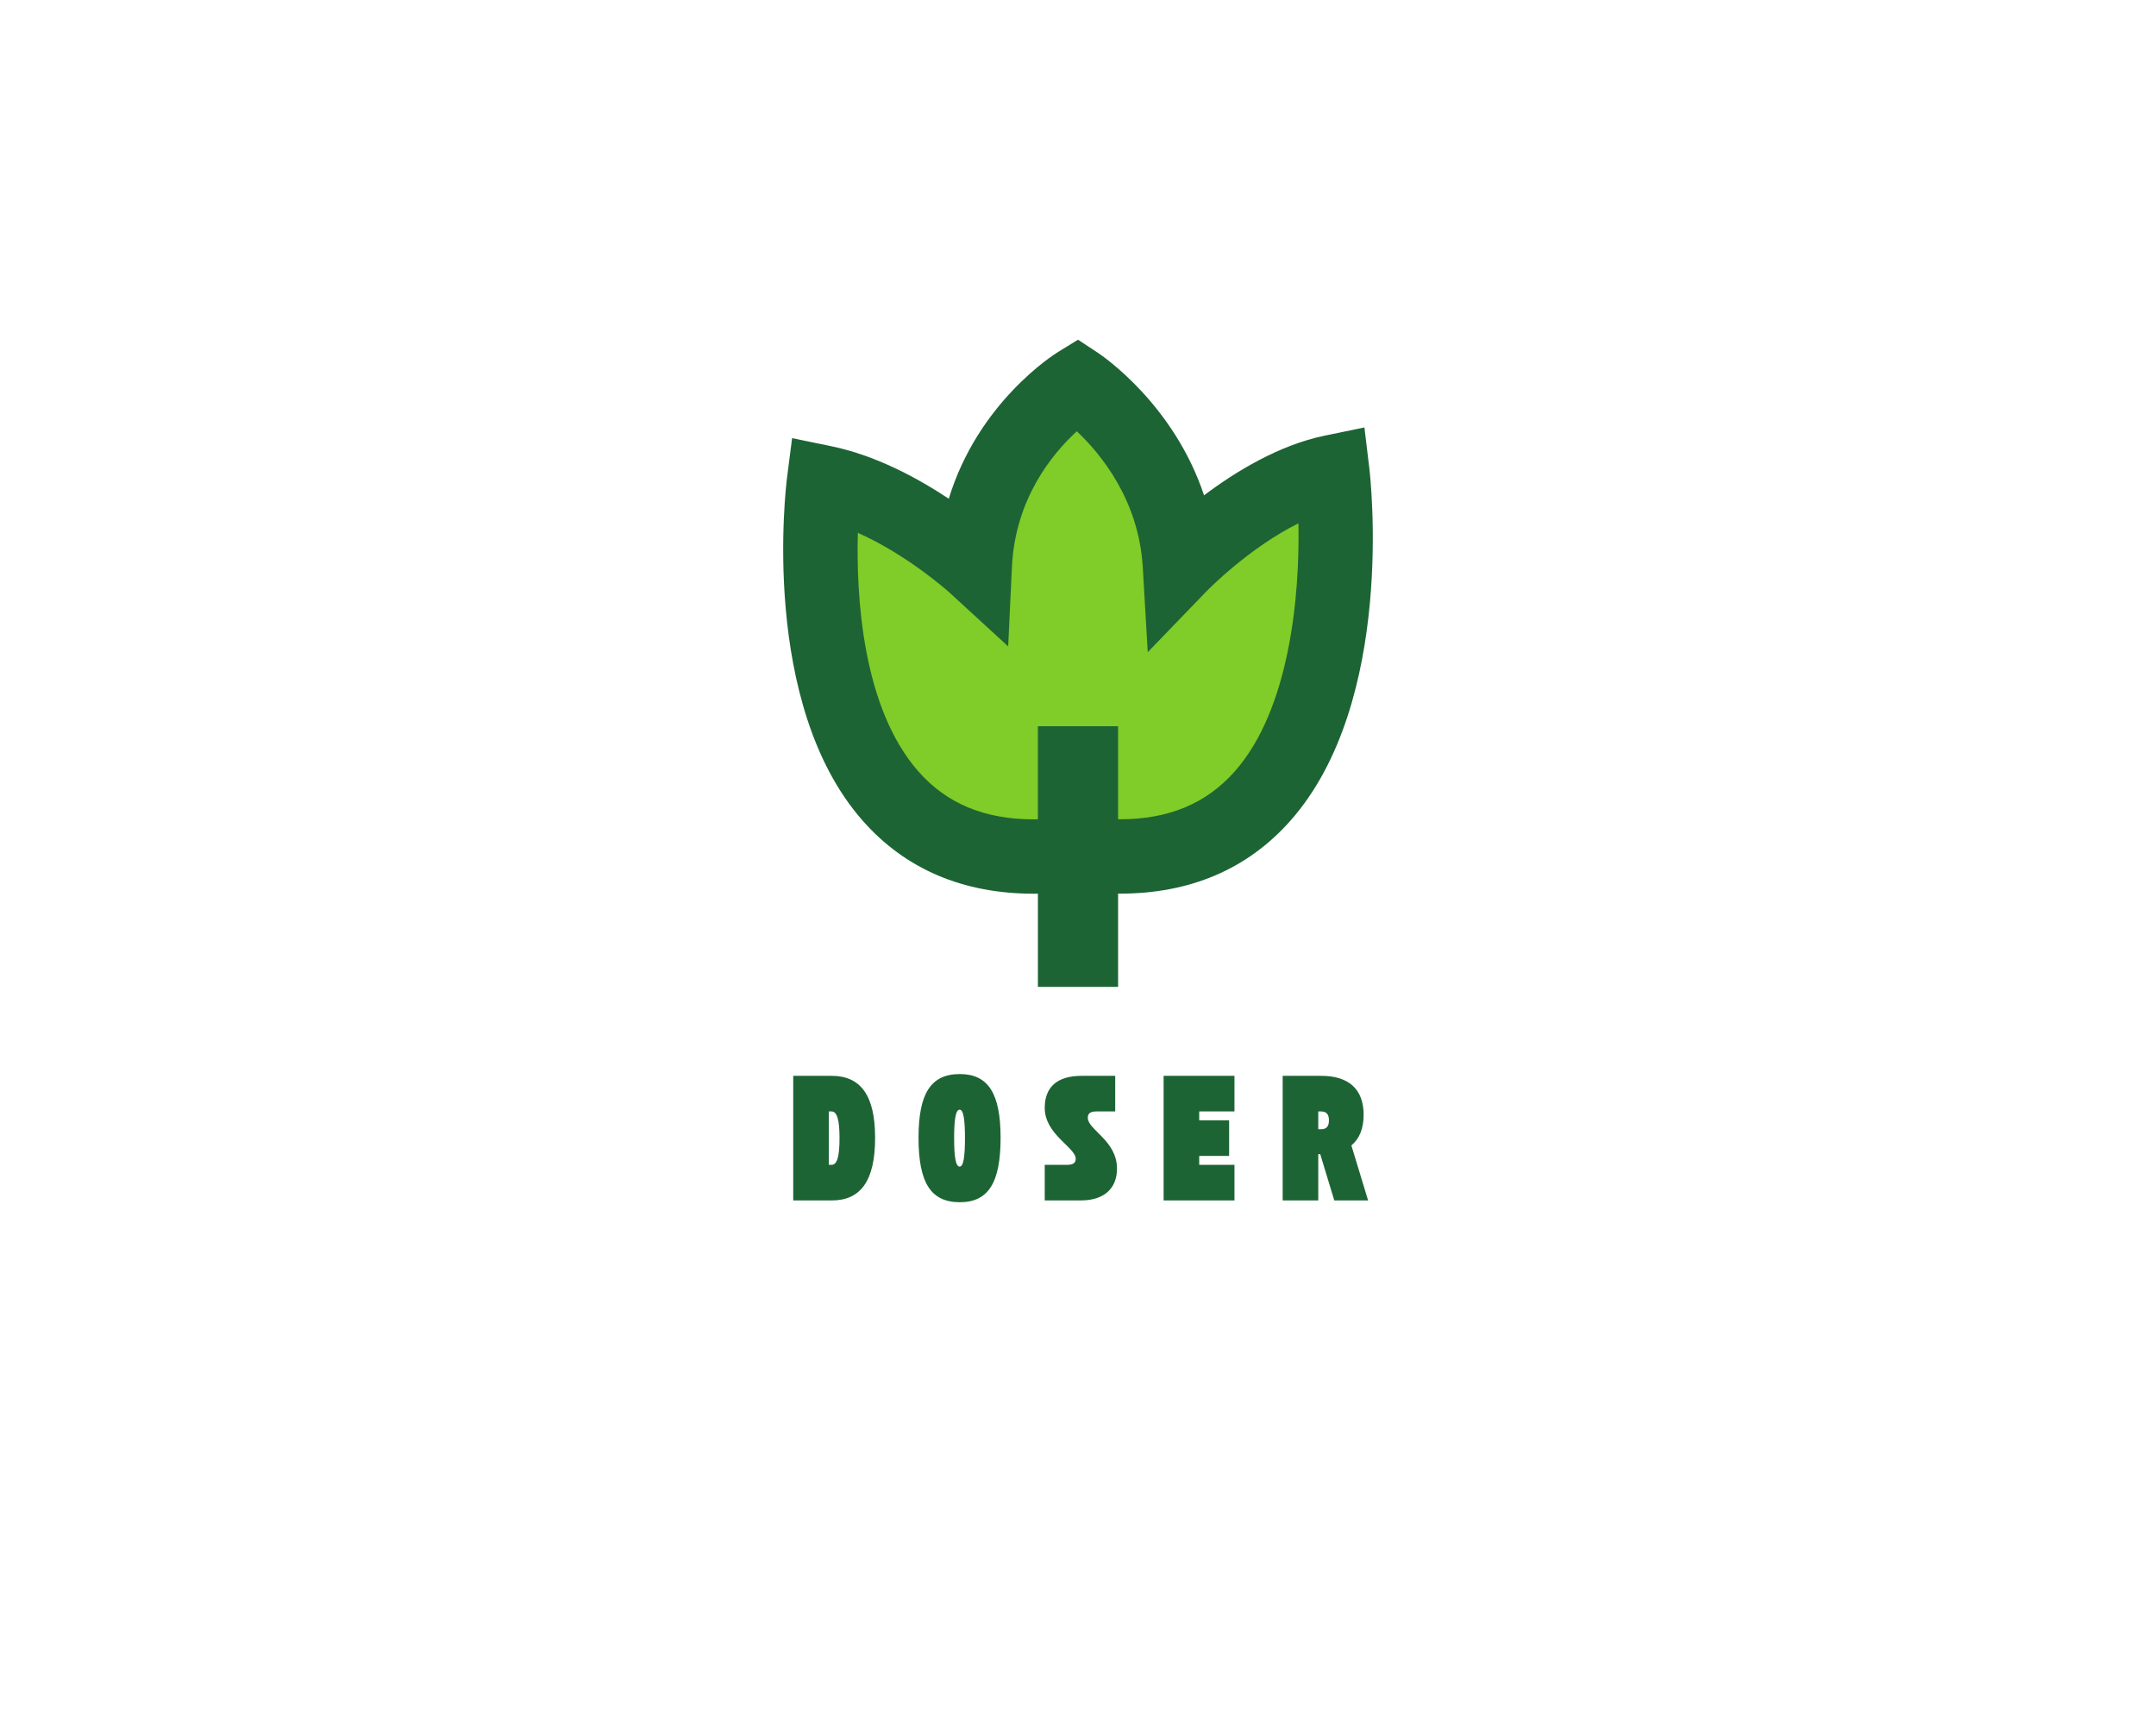
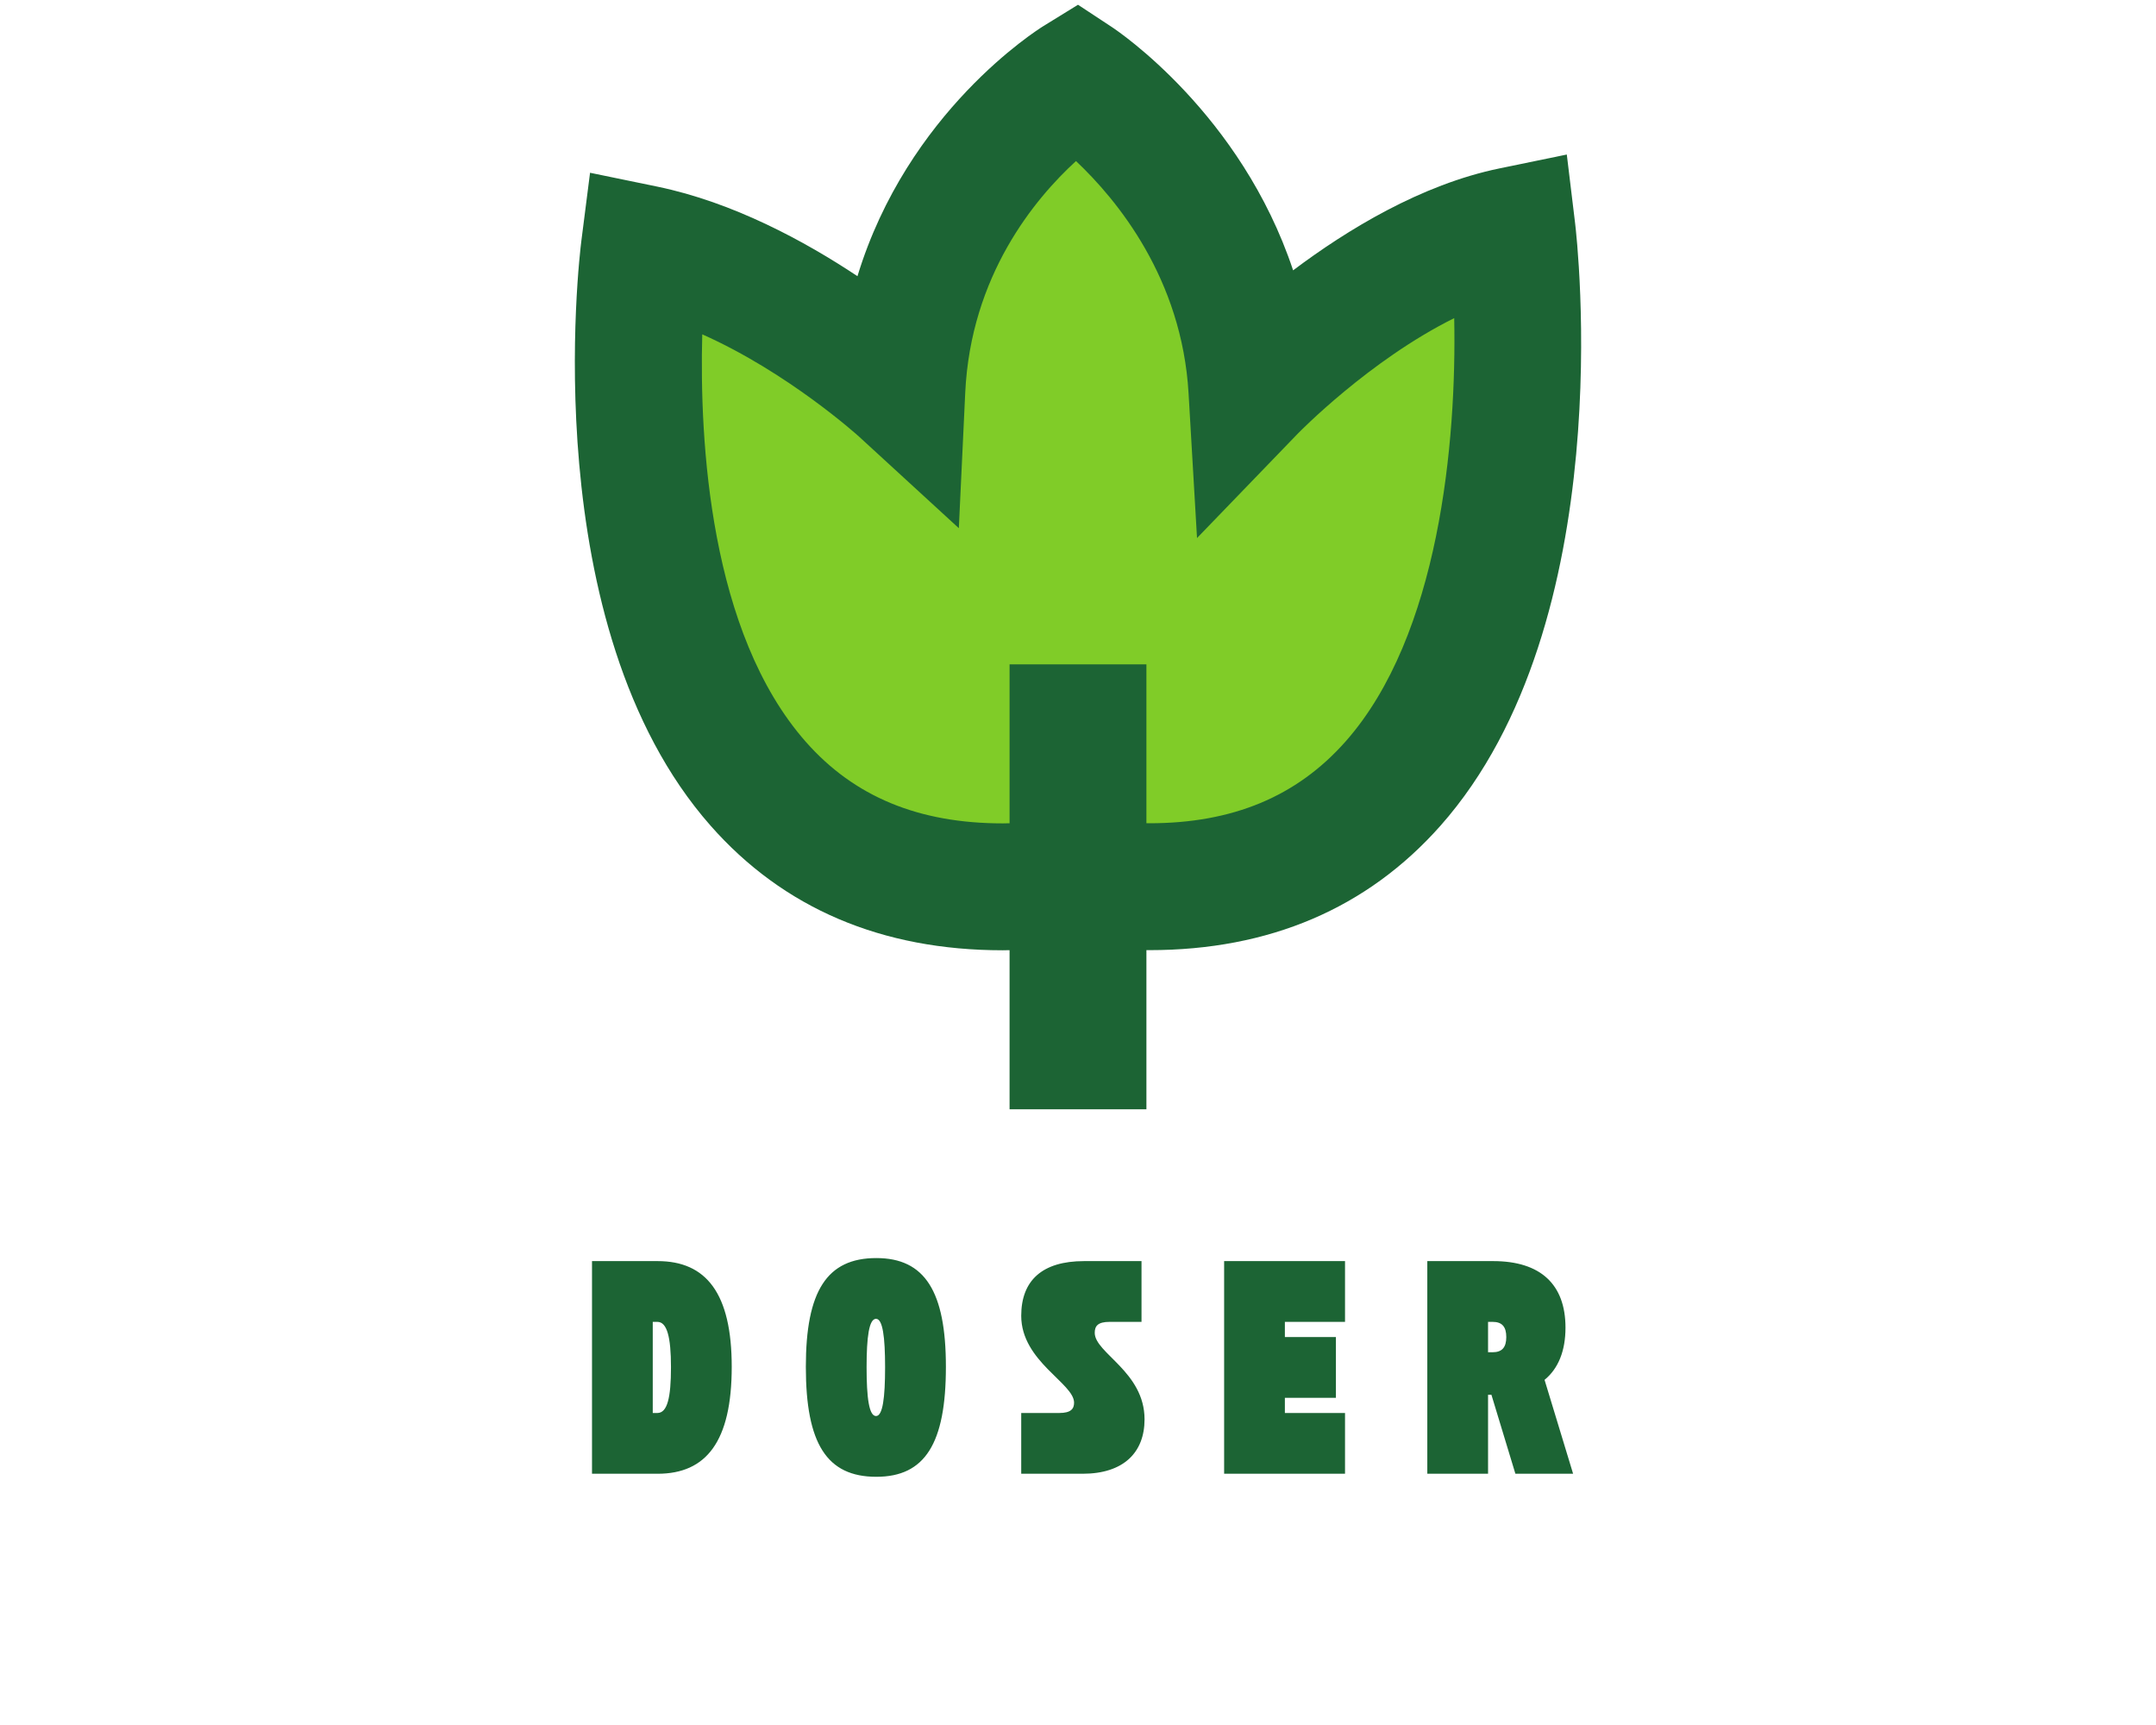
- <svg xmlns="http://www.w3.org/2000/svg" version="1.1" width="1280" height="1024" viewBox="0 0 1280 1024" xml:space="preserve">
+ <svg xmlns="http://www.w3.org/2000/svg" version="1.1" width="1280" height="1024" viewBox="350 200 580 600" xml:space="preserve">
  <defs>
</defs>
  <g transform="matrix(1 0 0 1 640 512)" id="background-logo">
    <rect style="stroke: none; stroke-width: 0; stroke-dasharray: none; stroke-linecap: butt; stroke-dashoffset: 0; stroke-linejoin: miter; stroke-miterlimit: 4; fill: rgb(255,255,255); fill-opacity: 0; fill-rule: nonzero; opacity: 1;" paint-order="stroke" x="-640" y="-512" rx="0" ry="0" width="1280" height="1024" />
  </g>
  <g transform="matrix(1.921154 0 0 1.921154 640 393.7427)" id="logo-logo">
    <g style="" paint-order="stroke">
      <g transform="matrix(0.215012 0 0 -0.215012 -0.001127291 -13.32571)">
        <path style="stroke: none; stroke-width: 1; stroke-dasharray: none; stroke-linecap: butt; stroke-dashoffset: 0; stroke-linejoin: miter; stroke-miterlimit: 4; fill: rgb(128,204,40); fill-rule: nonzero; opacity: 1;" paint-order="stroke" transform=" translate(-1595.412, -1487.949)" d="M 1960.99 1700.83 C 1848.3 1677.61 1741.88 1566.76 1741.88 1566.76 C 1732.02 1737.09 1594.48 1827.65 1594.48 1827.65 C 1594.48 1827.65 1455.34 1741.86 1447.07 1566.76 C 1447.07 1566.76 1342.87 1662.34 1230.19 1685.57 C 1230.19 1685.57 1154.19 1090.07 1594.47 1152.89 C 1594.47 1152.89 1594.48 1152.89 1594.49 1152.89 C 2034.77 1090.07 1960.99 1700.83 1960.99 1700.83" stroke-linecap="round" />
      </g>
      <g transform="matrix(0.215012 0 0 -0.215012 0 0)">
        <path style="stroke: none; stroke-width: 1; stroke-dasharray: none; stroke-linecap: butt; stroke-dashoffset: 0; stroke-linejoin: miter; stroke-miterlimit: 4; fill: rgb(28,100,52); fill-rule: nonzero; opacity: 1;" paint-order="stroke" transform=" translate(-1595.417, -1425.971)" d="M 1820.64 1270.51 C 1779.64 1224.26 1725.63 1201.78 1655.5 1201.78 L 1655.48 1201.78 C 1654.67 1201.78 1653.84 1201.82 1653.03 1201.83 L 1653.03 1335.56 L 1537.79 1335.56 L 1537.79 1201.78 C 1535.9 1201.75 1533.97 1201.67 1532.1 1201.67 C 1461.24 1201.67 1406.98 1224.12 1366.25 1270.29 C 1285.09 1362.28 1276.59 1523.54 1278.98 1613.48 C 1351.27 1581.34 1410.26 1528.03 1410.96 1527.39 L 1495.06 1450.24 L 1500.44 1564.24 C 1505.1 1662.95 1559.08 1727.68 1593.72 1759.38 C 1628.52 1726.54 1682.95 1660.34 1688.54 1563.67 L 1695.65 1441.94 L 1780.37 1529.71 C 1781.12 1530.49 1840.7 1591.64 1912.24 1627.11 C 1914.36 1523.26 1899.76 1359.76 1820.64 1270.51 z M 2014.03 1707.24 L 2007.06 1764.88 L 1950.21 1753.16 C 1884.47 1739.61 1822.17 1701.64 1776.58 1667.36 C 1732.77 1799.11 1629.2 1868.76 1623.86 1872.27 L 1595.42 1891 L 1566.43 1873.13 C 1560.9 1869.71 1451.84 1800.9 1409.69 1662.44 C 1365.2 1692 1304.89 1724.72 1240.97 1737.89 L 1184.49 1749.53 L 1177.19 1692.33 C 1175.51 1679.17 1137.77 1368.08 1285.91 1199.83 C 1347.27 1130.15 1430.1 1094.82 1532.1 1094.82 C 1533.98 1094.82 1535.9 1094.89 1537.79 1094.92 L 1537.79 960.941 L 1653.03 960.941 L 1653.03 1094.97 C 1653.84 1094.96 1654.67 1094.93 1655.47 1094.93 C 1655.48 1094.93 1655.49 1094.93 1655.5 1094.93 C 1756.55 1094.93 1839.01 1130.15 1900.6 1199.62 C 2052.65 1371.15 2015.68 1693.6 2014.03 1707.24" stroke-linecap="round" />
      </g>
    </g>
  </g>
  <g transform="matrix(1.921154 0 0 1.921154 641.585 675.6274)" id="text-logo">
    <g style="" paint-order="stroke">
      <g transform="matrix(1 0 0 1 0 0)" id="text-logo-path-0">
        <path style="stroke: none; stroke-width: 0.586; stroke-dasharray: none; stroke-linecap: butt; stroke-dashoffset: 0; stroke-linejoin: miter; stroke-miterlimit: 4; fill: rgb(28,100,52); fill-rule: nonzero; opacity: 1;" paint-order="stroke" transform=" translate(-91.025, 19.25)" d="M 14.08 -38.5 L 2.2 -38.5 L 2.2 0 L 14.08 0 C 22.88 0 27.5 -5.83 27.5 -19.36 C 27.5 -32.67 22.88 -38.5 14.08 -38.5 Z M 14.03 -11 L 13.2 -11 L 13.2 -27.5 L 14.03 -27.5 C 15.79 -27.5 16.5 -24.75 16.5 -19.3 C 16.5 -13.75 15.84 -11 14.03 -11 Z M 53.68 0.55 C 62.48 0.55 66.28 -5.45 66.28 -19.36 C 66.28 -33 62.48 -39.05 53.68 -39.05 C 44.72 -39.05 40.92 -33.05 40.92 -19.36 C 40.92 -5.45 44.72 0.55 53.68 0.55 Z M 51.92 -19.3 C 51.92 -24.75 52.36 -28.05 53.63 -28.05 C 54.84 -28.05 55.27 -24.75 55.27 -19.3 C 55.27 -13.75 54.84 -10.45 53.63 -10.45 C 52.36 -10.45 51.92 -13.75 51.92 -19.3 Z M 89.49 -12.87 C 89.49 -11.77 88.94 -11 86.79 -11 L 79.92 -11 L 79.92 0 L 91.03 0 C 98.45 0 102.25 -3.85 102.25 -9.85 C 102.25 -18.48 93.23 -21.84 93.23 -25.52 C 93.23 -26.73 93.78 -27.5 95.92 -27.5 L 101.7 -27.5 L 101.7 -38.5 L 91.3 -38.5 C 83.71 -38.5 79.92 -34.98 79.92 -28.6 C 79.92 -20.35 89.49 -16.39 89.49 -12.87 Z M 138.55 -38.5 L 116.66 -38.5 L 116.66 0 L 138.55 0 L 138.55 -11 L 127.66 -11 L 127.66 -13.75 L 136.9 -13.75 L 136.9 -24.75 L 127.66 -24.75 L 127.66 -27.5 L 138.55 -27.5 Z M 165.38 -38.5 L 153.45 -38.5 L 153.45 0 L 164.45 0 L 164.45 -14.3 L 165.06 -14.3 L 169.4 0 L 179.85 0 L 174.68 -17 C 177.16 -19.03 178.47 -22.22 178.47 -26.46 C 178.47 -34.27 173.97 -38.5 165.38 -38.5 Z M 165.28 -22 L 164.45 -22 L 164.45 -27.5 L 165.28 -27.5 C 166.98 -27.5 167.75 -26.62 167.75 -24.75 C 167.75 -22.88 166.98 -22 165.28 -22 Z" stroke-linecap="round" />
      </g>
    </g>
  </g>
  <g transform="matrix(1 0 0 1 324.2184 411.9308)" id="tagline-92494c4f-9f1f-4028-815e-9307b9687373-logo">
    <g style="" paint-order="stroke">
      <g transform="matrix(1 0 0 1 0 0)" id="tagline-92494c4f-9f1f-4028-815e-9307b9687373-logo-path-0">
        <path style="stroke: none; stroke-width: 0; stroke-dasharray: none; stroke-linecap: butt; stroke-dashoffset: 0; stroke-linejoin: miter; stroke-miterlimit: 4; fill: rgb(28,100,52); fill-rule: nonzero; opacity: 1;" paint-order="stroke" transform=" translate(0, 0)" d="" stroke-linecap="round" />
      </g>
    </g>
  </g>
</svg>
